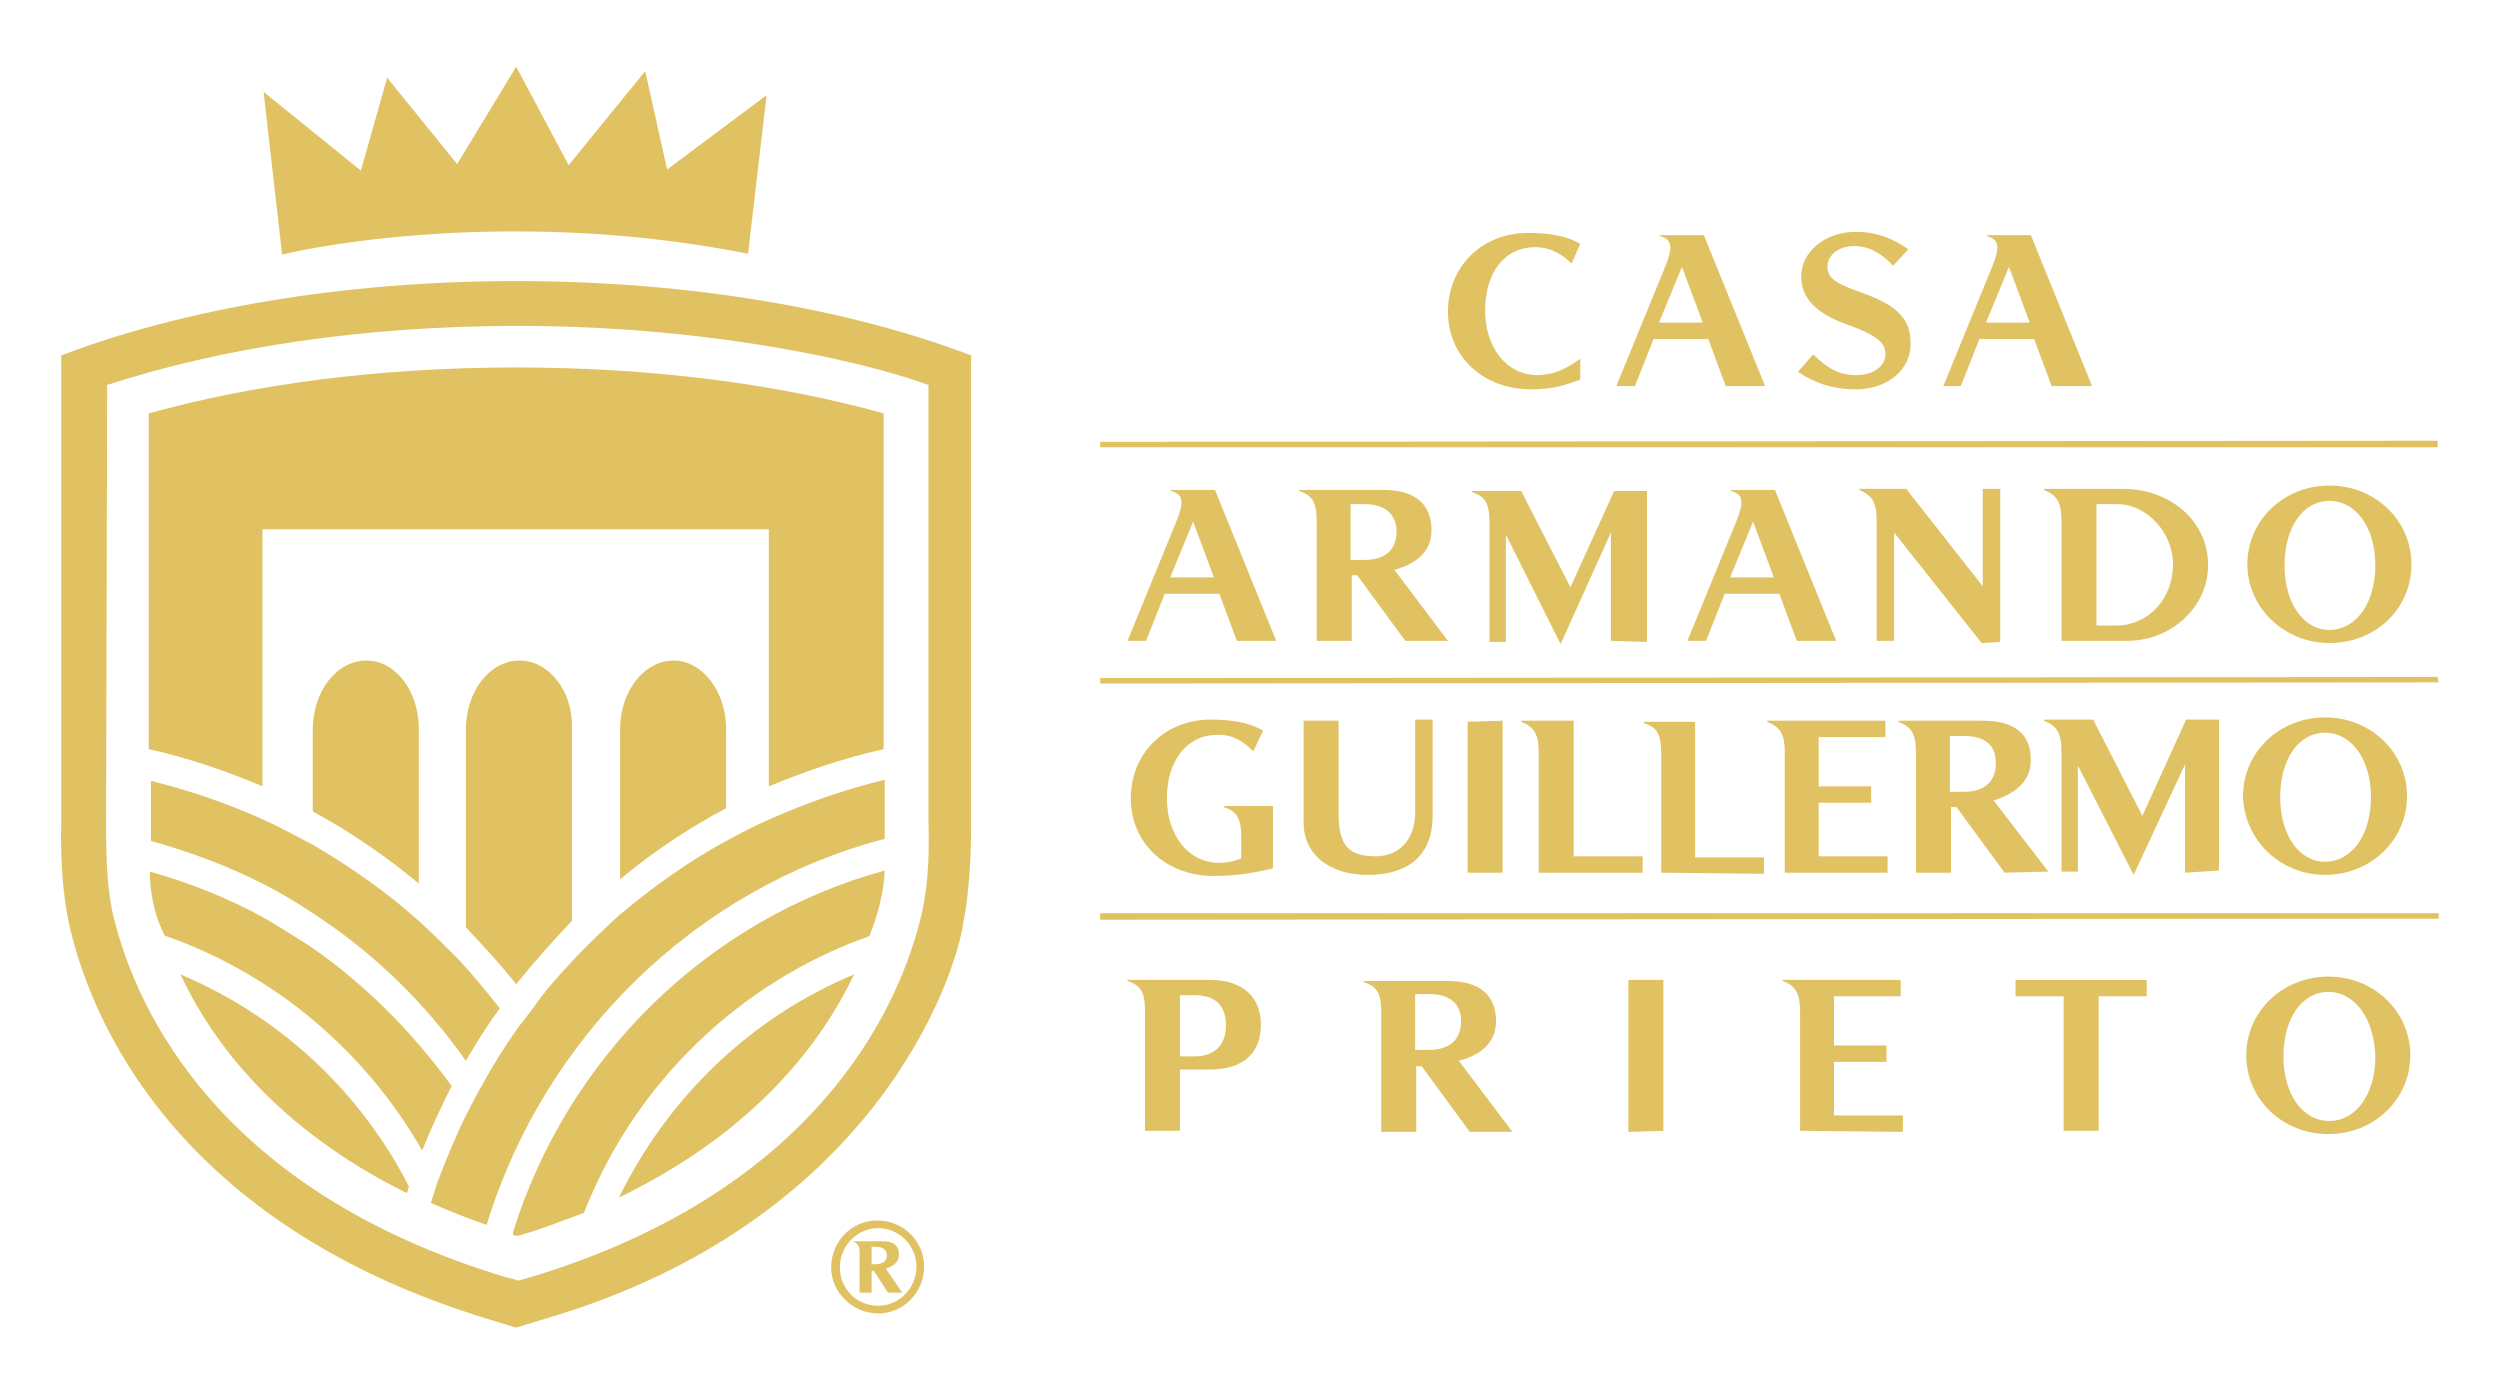
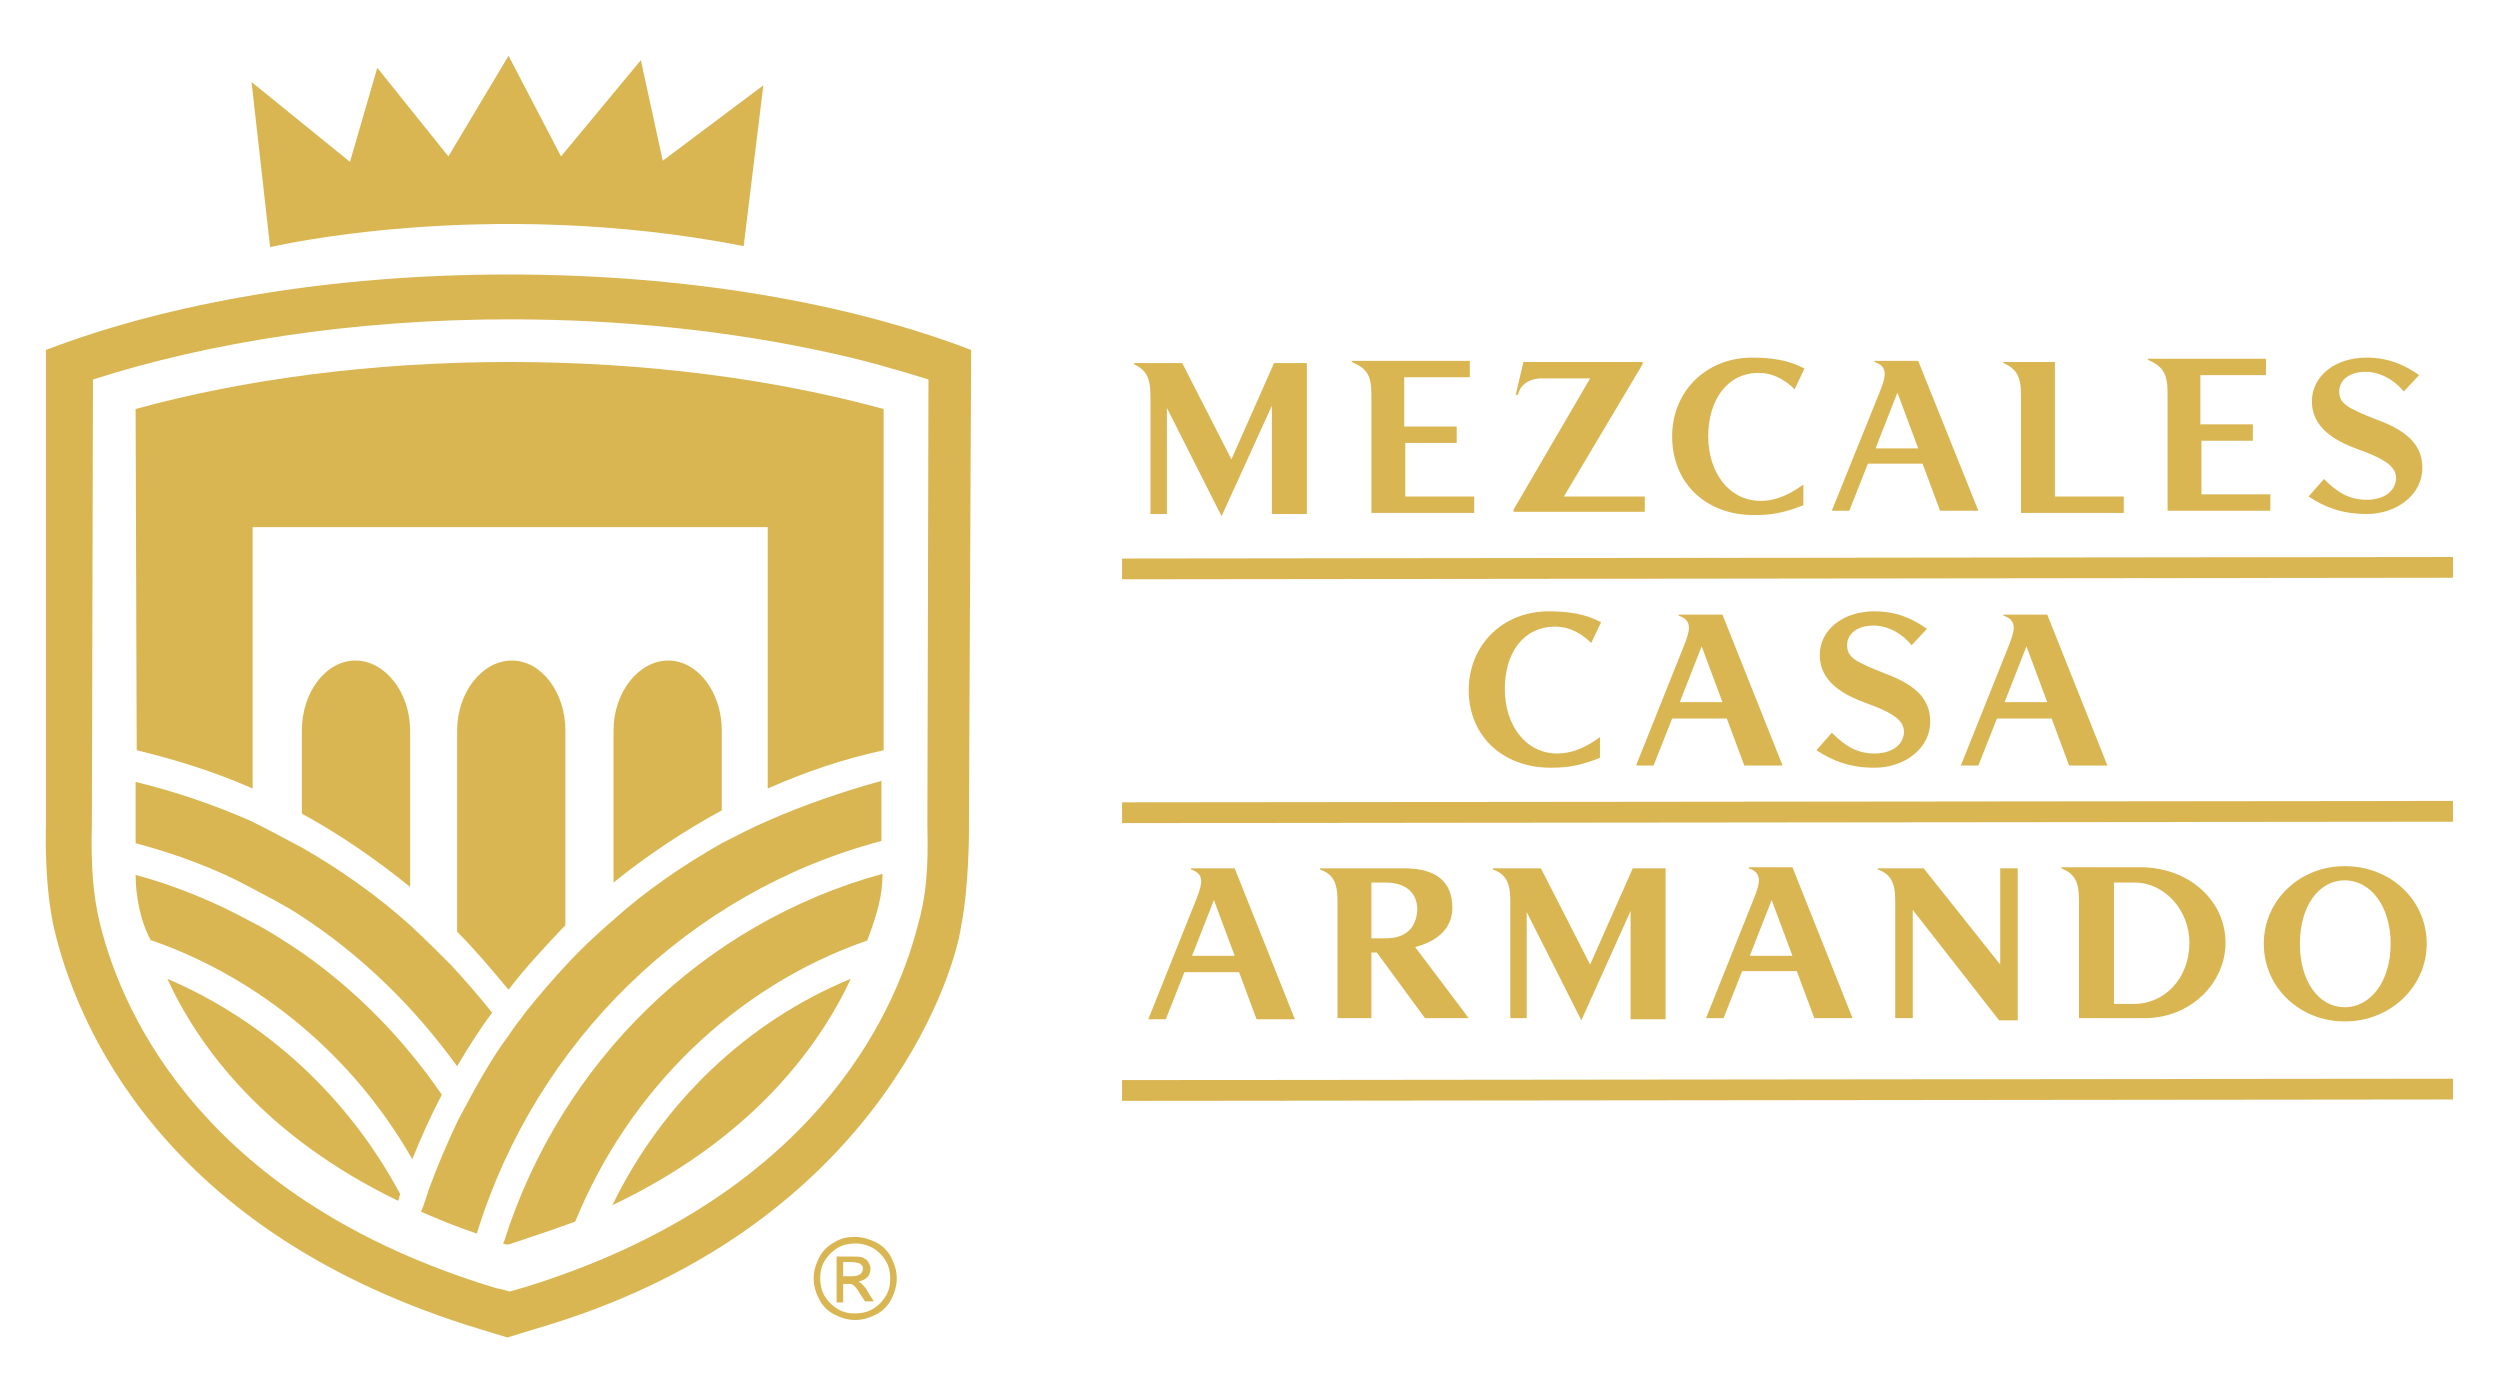
<svg xmlns="http://www.w3.org/2000/svg" version="1.1" id="Capa_1" x="0px" y="0px" viewBox="0 0 228.6 127.5" style="enable-background:new 0 0 228.6 127.5;" xml:space="preserve">
  <style type="text/css">
- 	.st0{fill:#E1C263;}
+ 	.st0{fill:#D9B652;}
</style>
  <g>
    <g>
      <g>
-         <path class="st0" d="M109.1,47.7l-2.1,5.1l4,0L109.1,47.7z M113.1,58.6l-1.6-4.3l-5,0l-1.7,4.3l-1.7,0l4.5-11     c0.6-1.5,0.7-2.4-0.5-2.7l0-0.1l4,0l5.6,13.8L113.1,58.6z" />
-         <path class="st0" d="M124.8,46.1l-1.3,0l0,5.1l1.3,0c1.8,0,2.9-0.9,2.9-2.6C127.7,47,126.6,46.1,124.8,46.1 M128.5,58.6l-4.4-6     c0,0,0.1,0-0.5,0l0,6l-3.2,0l0-10.9c0-1.8-0.4-2.4-1.6-2.8l0-0.1l7.7,0c2.9,0,4.4,1.3,4.4,3.7c0,2-1.5,3.1-3.4,3.6l4.9,6.5     L128.5,58.6z" />
-         <path class="st0" d="M147.3,58.6l0-9.9l-4.6,10.2l-5-10l0,9.8l-1.5,0l0-10.9c0-1.8-0.4-2.4-1.6-2.8l0-0.1l4.5,0l4.5,8.8l4-8.8     l3,0l0,13.8L147.3,58.6z" />
-         <path class="st0" d="M160.3,47.7l-2.1,5.1l4,0L160.3,47.7z M164.3,58.6l-1.6-4.3l-5,0l-1.7,4.3l-1.7,0l4.5-11     c0.6-1.5,0.7-2.4-0.5-2.7l0-0.1l4,0l5.6,13.8L164.3,58.6z" />
-         <path class="st0" d="M181.2,58.8l-8-10.1l0,9.9l-1.6,0l0-10.9c0-1.8-0.4-2.4-1.6-2.9l0-0.1l4.3,0l7,8.9l0-8.9l1.6,0l0,14     L181.2,58.8z" />
-         <path class="st0" d="M193.6,46.1l-1.9,0l0,11.1l1.8,0c2.9,0,5.2-2.4,5.2-5.6C198.7,48.7,196.3,46.1,193.6,46.1 M194.5,58.6l-6,0     l0-10.9c0-1.8-0.4-2.4-1.6-2.9l0-0.1l7.2,0c4.4,0,7.8,3,7.8,6.9C202,55.3,198.7,58.6,194.5,58.6" />
-         <path class="st0" d="M213,45.8c-2.4,0-4.1,2.4-4.1,5.9c0,3.4,1.7,5.9,4.1,5.9c2.4,0,4.2-2.4,4.2-5.9     C217.2,48.2,215.4,45.8,213,45.8 M213,58.8c-4.1,0-7.5-3.2-7.5-7.2c0-4,3.3-7.2,7.5-7.2c4.2,0,7.5,3.2,7.5,7.2     C220.5,55.7,217.2,58.8,213,58.8" />
-         <path class="st0" d="M109.2,91l-1.3,0l0,5.6l1.3,0c1.8,0,2.9-1,2.9-2.8C112.1,91.9,111.1,91,109.2,91 M110.6,97.8l-2.7,0l0,5.6     l-3.2,0l0-10.9c0-1.8-0.4-2.4-1.6-2.8l0-0.1l7.5,0c3.3,0,4.7,1.8,4.7,4.1C115.3,96,114,97.8,110.6,97.8" />
-         <path class="st0" d="M130.7,90.9l-1.3,0l0,5.1l1.3,0c1.8,0,2.9-0.9,2.9-2.6C133.6,91.8,132.6,90.9,130.7,90.9 M134.4,103.5     l-4.4-6c0,0,0.1,0-0.5,0l0,6l-3.2,0l0-10.9c0-1.8-0.4-2.4-1.6-2.8l0-0.1l7.7,0c2.9,0,4.4,1.3,4.4,3.7c0,2-1.5,3.1-3.4,3.6     l4.9,6.5L134.4,103.5z" />
-         <polygon class="st0" points="148.9,103.5 148.9,89.6 152.1,89.6 152.1,103.4    " />
-         <path class="st0" d="M164.6,103.4l0-10.9c0-1.8-0.5-2.4-1.6-2.8l0-0.1l10.8,0l0,1.5l-6.1,0l0,4.5l4.8,0l0,1.5l-4.8,0l0,4.9l6.3,0     l0,1.5L164.6,103.4z" />
-         <polygon class="st0" points="191.9,91.1 191.9,103.4 188.7,103.4 188.7,91.1 184.3,91.1 184.3,89.6 196.3,89.6 196.3,91.1    " />
-         <path class="st0" d="M212.9,90.7c-2.4,0-4.1,2.4-4.1,5.9c0,3.4,1.7,5.9,4.2,5.9c2.4,0,4.2-2.4,4.2-5.9     C217.1,93.1,215.3,90.7,212.9,90.7 M212.9,103.7c-4.2,0-7.5-3.2-7.5-7.2c0-4,3.3-7.2,7.5-7.2c4.2,0,7.5,3.2,7.5,7.2     C220.4,100.5,217.1,103.7,212.9,103.7" />
-         <path class="st0" d="M111,80.1c-4.4,0-7.6-3-7.6-7.1c0-4.1,3.1-7.2,7.3-7.2c2.9,0,4,0.6,4.8,1l-0.9,1.9c-0.7-0.7-1.8-1.6-3.3-1.5     c-2.8,0-4.6,2.4-4.6,5.8c0,3.3,1.9,5.9,4.8,5.9c1,0,1.7-0.3,2-0.4l0-1.9c0-1.8-0.4-2.4-1.6-2.8l0-0.1l4.5,0l0,5.7     C114.8,79.8,113,80.1,111,80.1" />
-         <path class="st0" d="M125.1,80c-3.6,0-5.9-1.9-5.9-4.8l0-9.3l3.2,0l0,8.5c0,3,1,3.9,3.4,3.9c2.1,0,3.6-1.5,3.6-4l0-8.5l1.6,0     l0,8.8C131,78.6,128.3,80,125.1,80" />
-         <polygon class="st0" points="134.2,79.8 134.2,66 137.4,65.9 137.4,79.8    " />
-         <path class="st0" d="M140.7,79.8l0-10.9c0-1.8-0.4-2.4-1.6-2.9l0-0.1l4.8,0l0,12.4l6.3,0l0,1.5L140.7,79.8z" />
-         <path class="st0" d="M151.9,79.8l0-10.9c0-1.8-0.4-2.4-1.6-2.8l0-0.1h4.7l0,12.4l6.3,0l0,1.5L151.9,79.8z" />
-         <path class="st0" d="M163.2,79.8l0-10.9c0-1.8-0.4-2.4-1.6-2.9l0-0.1l10.8,0l0,1.5l-6.1,0l0,4.5l4.8,0l0,1.5l-4.8,0l0,4.9l6.3,0     l0,1.5L163.2,79.8z" />
-         <path class="st0" d="M179.6,67.3l-1.3,0l0,5.1l1.3,0c1.8,0,2.9-0.9,2.9-2.6C182.5,68.1,181.5,67.3,179.6,67.3 M183.3,79.8l-4.4-6     c0,0,0.1,0-0.5,0l0,6l-3.2,0l0-10.9c0-1.8-0.4-2.4-1.6-2.9l0-0.1l7.7,0c2.9,0,4.4,1.2,4.4,3.6c0,2-1.5,3.1-3.4,3.7l5,6.5     L183.3,79.8z" />
-         <path class="st0" d="M199.8,79.8l0-9.9L195.1,80l-5.1-10v9.7l-1.5,0l0-10.9c0-1.8-0.4-2.4-1.6-2.9l0-0.1l4.5,0l4.5,8.8l4-8.8l3,0     l0,13.8L199.8,79.8z" />
-         <path class="st0" d="M212.6,67c-2.4,0-4.1,2.4-4.1,5.9c0,3.4,1.7,5.9,4.1,5.9c2.4,0,4.2-2.4,4.2-5.9C216.8,69.4,215,67,212.6,67      M212.6,80c-4.1,0-7.4-3.2-7.5-7.2c0-4,3.3-7.2,7.5-7.2c4.2,0,7.5,3.2,7.5,7.2C220.1,76.8,216.8,80,212.6,80" />
-         <polygon class="st0" points="100.6,40.9 100.6,40.4 222.9,40.3 222.9,40.9    " />
-         <polygon class="st0" points="100.6,62.5 100.6,62 222.9,61.9 223,62.4    " />
-         <polygon class="st0" points="100.6,84.1 100.6,83.5 223,83.5 223,84    " />
-         <path class="st0" d="M143.7,24.1c-0.7-0.7-1.8-1.5-3.3-1.5c-2.9,0-4.6,2.4-4.6,5.8c0,3.3,1.9,5.9,4.8,5.9c1,0,2.3-0.3,3.9-1.5     l0,1.9c-1.8,0.7-2.9,0.9-4.5,0.9c-4.4,0-7.6-3-7.6-7.1c0-4.1,3.1-7.2,7.3-7.2c2.9,0,4.1,0.6,4.8,1L143.7,24.1z" />
-         <path class="st0" d="M153.8,24.4l-2.1,5.1l4,0L153.8,24.4z M157.8,35.3l-1.6-4.3l-5,0l-1.7,4.3l-1.7,0l4.5-11     c0.6-1.5,0.7-2.4-0.5-2.7l0-0.1l4,0l5.6,13.8L157.8,35.3z" />
-         <path class="st0" d="M169.7,35.6c-2.2,0-3.8-0.6-5.3-1.6l1.4-1.6c1.2,1.2,2.3,1.9,3.9,1.9c1.6,0,2.7-0.8,2.7-1.9     c0-1-0.6-1.7-3.7-2.8c-2.7-1-4-2.4-4-4.3c0-2.3,2.2-4.1,5-4.1c2.3,0,3.8,0.9,4.8,1.6l-1.4,1.5c-0.9-1-2.1-1.8-3.5-1.8     c-1.4,0-2.4,0.7-2.5,1.8c0,1.2,0.7,1.6,3.5,2.6c3,1.1,4.1,2.4,4.1,4.4C174.8,33.8,172.6,35.6,169.7,35.6" />
-         <path class="st0" d="M183.7,24.4l-2.1,5.1l4,0L183.7,24.4z M187.6,35.3l-1.6-4.3l-5,0l-1.7,4.3l-1.6,0l4.5-11     c0.6-1.5,0.7-2.4-0.5-2.7l0-0.1l4,0l5.6,13.8L187.6,35.3z" />
-         <path class="st0" d="M28.6,83.5C34,87,38.8,91.6,42.6,97c1-1.7,2-3.3,3.1-4.8c-1.2-1.5-2.4-3-3.7-4.4c-1.2-1.2-2.4-2.4-3.6-3.5     c-3-2.7-6.3-5-9.7-7c-1.5-0.8-3-1.6-4.5-2.3c-3.3-1.5-6.8-2.7-10.4-3.6l0,5.5c3.6,1,7.1,2.3,10.4,4     C25.6,81.6,27.1,82.5,28.6,83.5" />
-         <path class="st0" d="M13.6,37.8c9.7-2.7,21.2-4.2,33.6-4.2c12.4,0,23.9,1.5,33.6,4.2l0,30.7c-3.6,0.8-7.1,2-10.5,3.4l0-23.5     l-46.3,0l0,23.5c-3.3-1.4-6.8-2.6-10.4-3.4L13.6,37.8z" />
-         <path class="st0" d="M61.6,60.4c-2.7,0-4.9,2.8-4.9,6.3l0,13.7c3-2.5,6.3-4.7,9.7-6.5v-7.2C66.4,63.2,64.2,60.4,61.6,60.4" />
-         <path class="st0" d="M47.5,60.4c-2.7,0-4.9,2.8-4.9,6.3l0,18.1c1.6,1.7,3.2,3.4,4.6,5.2c1.6-2,3.3-3.9,5.1-5.8l0-17.6     C52.4,63.2,50.2,60.4,47.5,60.4" />
-         <path class="st0" d="M33.5,60.4c-2.7,0-4.9,2.8-4.9,6.3l0,7.5c3.5,1.9,6.7,4.1,9.7,6.6l0-14.1C38.3,63.2,36.2,60.4,33.5,60.4" />
-         <path class="st0" d="M84.9,75.2c0.1,3.7-0.1,6.4-0.8,9.1c-2.1,8.1-9.5,24.5-35.3,32.4c0,0-0.7,0.2-1.4,0.4     c-0.6-0.2-1.1-0.3-1.1-0.3C20,108.9,12.6,92.4,10.5,84.3c-0.7-2.6-0.8-5.5-0.8-9.1l0.1-40c10.4-3.4,23.4-5.4,37.5-5.4     c10.3,0,20,1.1,28.5,2.9c3.2,0.7,6.3,1.5,9.1,2.5L84.9,75.2z M88.8,32.5c-11-4.2-25.6-6.8-41.6-6.8c-16,0-30.6,2.6-41.6,6.8     l0,42.8c0,0-0.2,4.9,0.7,9.1c1.9,8.7,9.7,27.6,38.6,36.3l2.3,0.7l2.6-0.8c30.1-8.8,37.6-31.2,38.3-36.3c0.7-3.5,0.7-8.3,0.7-8.3     l0-0.7L88.8,32.5z" />
-         <path class="st0" d="M68.4,23.2l1.7-14.5l-9.1,6.8l-2-9L52,15.1l-4.8-9L41.8,15l-6.4-7.9L33,15.6l-8.9-7.2l1.7,14.9     C25.8,23.2,45.2,18.6,68.4,23.2" />
-         <path class="st0" d="M78.1,89.1c-9.4,3.9-17,11.2-21.5,20.4l0,0C69,103.5,75.1,95.4,78.1,89.1" />
-         <path class="st0" d="M53.2,110.9C53.2,110.9,53.2,110.9,53.2,110.9L53.2,110.9C53.2,110.9,53.2,110.9,53.2,110.9" />
-         <path class="st0" d="M46.9,112.7l0,0.2c0.2,0.1,0.3,0.1,0.5,0.1c2.1-0.6,4.1-1.4,6-2.1l0,0C58,99.1,67.6,89.8,79.5,85.6     c0.9-2.3,1.3-4.1,1.4-6C64.8,84,51.9,96.6,46.9,112.7" />
-         <path class="st0" d="M70.4,74.9c-1.4,0.6-2.7,1.3-4,2c-3.5,1.9-6.7,4.2-9.8,6.8c-1.4,1.3-2.8,2.6-4.1,4c-1.3,1.4-2.6,2.8-3.7,4.4     c-0.5,0.7-1.1,1.4-1.6,2.1c-1.1,1.6-2.2,3.3-3.1,5c-0.5,0.8-0.9,1.7-1.4,2.6c-1,2-1.9,4.2-2.7,6.3c-0.2,0.6-0.4,1.3-0.6,1.9     c1.6,0.7,3.3,1.4,5.1,2c5.3-17.3,19.2-30.8,36.4-35.3l0-5.4C77.2,72.2,73.8,73.4,70.4,74.9" />
-         <path class="st0" d="M15.1,85.6C15.1,85.6,15.1,85.6,15.1,85.6L15.1,85.6C15.1,85.6,15.1,85.6,15.1,85.6" />
-         <polyline class="st0" points="15.7,87.3 15.7,87.3 15.7,87.3    " />
-         <path class="st0" d="M16.5,89.1C16.5,89.1,16.5,89.1,16.5,89.1c2.9,6.2,8.8,14.1,20.7,20c0.1-0.2,0.1-0.4,0.2-0.6     C32.9,99.7,25.5,92.9,16.5,89.1" />
-         <path class="st0" d="M28.6,86.7c-1.5-1-3-1.9-4.5-2.8c-3.3-1.8-6.8-3.2-10.4-4.2c0,0,0,0,0,0h0c0,1.8,0.4,4.1,1.4,5.9l0.1,0     c9.9,3.5,18.2,10.5,23.4,19.6c0.8-2,1.7-3.9,2.7-5.9C37.8,94.5,33.5,90.1,28.6,86.7" />
-         <path class="st0" d="M80.1,114l-0.4,0l0,1.6l0.4,0c0.6,0,1-0.3,1-0.8C81.1,114.3,80.7,114,80.1,114 M81.2,118.2l-1.3-2l-0.2,0     l0,2l-1.1,0l0-3.7c0-0.6-0.2-0.8-0.6-1l0,0l2.7,0c1,0,1.5,0.4,1.5,1.2c0,0.7-0.5,1.1-1.2,1.3l1.5,2.2L81.2,118.2z M80.3,112.3     c-1.9,0-3.5,1.6-3.5,3.6c0,2,1.6,3.5,3.5,3.5c1.9,0,3.5-1.6,3.5-3.6C83.8,113.9,82.2,112.3,80.3,112.3 M80.3,120.1     c-2.3,0-4.3-1.9-4.3-4.2c0-2.4,1.9-4.3,4.2-4.3c2.4,0,4.3,1.9,4.3,4.2C84.5,118.2,82.6,120.1,80.3,120.1" />
+         <g>
+           <path class="st0" d="M27.6,83.8c5.5,3.6,10.3,8.3,14.2,13.7c1-1.7,2-3.3,3.2-4.9c-1.2-1.5-2.5-3-3.8-4.4      c-1.2-1.2-2.4-2.4-3.7-3.6c-3-2.7-6.4-5.1-9.9-7.1c-1.5-0.8-3-1.6-4.6-2.4c-3.4-1.5-6.9-2.7-10.6-3.6l0,5.6      c3.7,1,7.3,2.3,10.6,4.1C24.5,82,26.1,82.8,27.6,83.8L27.6,83.8z" />
+           <path class="st0" d="M12.4,37.4c9.8-2.7,21.6-4.3,34.2-4.3c12.6,0,24.3,1.6,34.2,4.3l0,31.2c-3.7,0.8-7.2,2-10.6,3.5l0-23.9      l-47.1,0l0,23.9c-3.4-1.5-6.9-2.6-10.6-3.5L12.4,37.4z" />
+           <path class="st0" d="M61.1,60.4c-2.7,0-5,2.9-5,6.4l0,13.9c3.1-2.5,6.4-4.7,9.9-6.6v-7.3C66,63.3,63.8,60.4,61.1,60.4L61.1,60.4      z" />
+           <path class="st0" d="M46.8,60.4c-2.7,0-5,2.9-5,6.4l0,18.4c1.7,1.7,3.2,3.5,4.7,5.3c1.6-2.1,3.4-4,5.2-5.9l0-17.8      C51.7,63.3,49.5,60.4,46.8,60.4L46.8,60.4z" />
+           <path class="st0" d="M32.5,60.4c-2.7,0-4.9,2.9-4.9,6.4l0,7.6c3.5,1.9,6.8,4.2,9.9,6.7l0-14.3C37.5,63.3,35.2,60.4,32.5,60.4      L32.5,60.4z" />
+           <path class="st0" d="M84.8,75.5c0.1,3.8-0.1,6.5-0.9,9.2c-2.1,8.2-9.7,24.9-35.9,33c0,0-0.7,0.2-1.4,0.4      c-0.6-0.2-1.2-0.3-1.2-0.3c-26.5-8-34.1-24.8-36.2-33.1c-0.7-2.7-0.9-5.6-0.8-9.3l0.1-40.7c10.6-3.4,23.8-5.5,38.1-5.5      c10.5,0,20.3,1.1,29,3c3.3,0.7,6.4,1.6,9.3,2.5L84.8,75.5z M88.8,32c-11.2-4.3-26-6.9-42.3-6.9c-16.3,0-31.1,2.6-42.3,6.9      l0,43.5c0,0-0.2,5,0.7,9.2c2,8.8,9.9,28.1,39.2,36.9l2.3,0.7l2.6-0.8c30.6-8.9,38.2-31.8,38.9-36.9c0.7-3.5,0.7-8.5,0.7-8.5      l0-0.7L88.8,32z" />
+           <path class="st0" d="M68,22.5l1.8-14.7l-9.2,6.9l-2-9.2l-7.3,8.8l-4.8-9.2L41,14.3l-6.5-8.1L32,14.8l-9-7.3l1.7,15.1      C24.7,22.6,44.4,17.9,68,22.5L68,22.5z" />
+           <path class="st0" d="M77.8,89.5c-9.5,3.9-17.3,11.4-21.8,20.7l0,0C68.6,104.2,74.8,95.9,77.8,89.5L77.8,89.5z" />
+           <path class="st0" d="M52.6,111.7C52.6,111.7,52.6,111.7,52.6,111.7L52.6,111.7C52.6,111.7,52.6,111.7,52.6,111.7" />
+           <path class="st0" d="M46.1,113.5l-0.1,0.2c0.2,0.1,0.3,0.1,0.5,0.1c2.1-0.7,4.2-1.4,6.1-2.1l0,0c4.9-12,14.6-21.5,26.7-25.7      c0.9-2.4,1.4-4.1,1.4-6.1C64.3,84.4,51.3,97.1,46.1,113.5L46.1,113.5z" />
+           <path class="st0" d="M70.1,75.1c-1.4,0.6-2.7,1.3-4.1,2c-3.5,2-6.9,4.3-9.9,7c-1.5,1.3-2.9,2.6-4.2,4c-1.3,1.4-2.6,2.9-3.8,4.4      c-0.5,0.7-1.1,1.4-1.6,2.2c-1.2,1.6-2.2,3.3-3.2,5.1c-0.5,0.9-0.9,1.7-1.4,2.6c-1,2.1-1.9,4.2-2.7,6.4c-0.2,0.6-0.4,1.3-0.7,2      c1.6,0.7,3.3,1.4,5.1,2c5.4-17.6,19.5-31.3,37-35.9l0-5.5C77,72.4,73.5,73.6,70.1,75.1L70.1,75.1z" />
+           <path class="st0" d="M13.8,86C13.8,86,13.8,86,13.8,86L13.8,86C13.8,86,13.8,86,13.8,86" />
+           <polyline class="st0" points="14.4,87.7 14.4,87.7 14.4,87.7     " />
+           <path class="st0" d="M15.3,89.5C15.3,89.5,15.3,89.5,15.3,89.5c2.9,6.3,8.9,14.4,21.1,20.3c0.1-0.2,0.1-0.4,0.2-0.6      C31.9,100.4,24.4,93.4,15.3,89.5L15.3,89.5z" />
+           <path class="st0" d="M27.6,87.1c-1.5-1-3-2-4.6-2.8c-3.3-1.8-6.9-3.3-10.6-4.3c0,0,0,0,0,0h0c0,1.8,0.4,4.2,1.4,6l0.1,0      c10,3.5,18.5,10.7,23.8,20c0.8-2,1.7-4,2.7-5.9C36.9,95,32.6,90.6,27.6,87.1L27.6,87.1z" />
+         </g>
      </g>
+     </g>
+     <g>
+       <path class="st0" d="M78.2,113.1c0.6,0,1.3,0.2,1.9,0.5c0.6,0.3,1.1,0.8,1.4,1.4s0.5,1.2,0.5,1.9c0,0.7-0.2,1.3-0.5,1.9    c-0.3,0.6-0.8,1.1-1.4,1.4c-0.6,0.3-1.2,0.5-1.9,0.5c-0.7,0-1.3-0.2-1.9-0.5c-0.6-0.3-1.1-0.8-1.4-1.4c-0.3-0.6-0.5-1.2-0.5-1.9    c0-0.7,0.2-1.3,0.5-1.9c0.3-0.6,0.8-1.1,1.4-1.4C76.9,113.2,77.5,113.1,78.2,113.1z M78.2,113.7c-0.5,0-1.1,0.1-1.6,0.4    s-0.9,0.7-1.2,1.2c-0.3,0.5-0.4,1-0.4,1.6c0,0.5,0.1,1.1,0.4,1.6c0.3,0.5,0.7,0.9,1.2,1.2c0.5,0.3,1,0.4,1.6,0.4    c0.5,0,1.1-0.1,1.6-0.4s0.9-0.7,1.2-1.2c0.3-0.5,0.4-1,0.4-1.6c0-0.5-0.1-1.1-0.4-1.6c-0.3-0.5-0.7-0.9-1.2-1.2    C79.2,113.8,78.7,113.7,78.2,113.7z M76.5,119v-4.1h1.4c0.5,0,0.8,0,1,0.1c0.2,0.1,0.4,0.2,0.5,0.4c0.1,0.2,0.2,0.4,0.2,0.6    c0,0.3-0.1,0.6-0.3,0.8s-0.5,0.3-0.8,0.4c0.1,0.1,0.3,0.1,0.3,0.2c0.2,0.2,0.4,0.4,0.6,0.8l0.5,0.8h-0.8l-0.4-0.6    c-0.3-0.5-0.5-0.8-0.7-0.9c-0.1-0.1-0.3-0.1-0.5-0.1h-0.4v1.7H76.5z M77.1,116.7h0.8c0.4,0,0.6-0.1,0.8-0.2    c0.1-0.1,0.2-0.3,0.2-0.5c0-0.1,0-0.2-0.1-0.3c-0.1-0.1-0.2-0.2-0.3-0.2c-0.1,0-0.3-0.1-0.7-0.1h-0.7V116.7z" />
+     </g>
+     <g>
+       <path class="st0" d="M105,93.2l1.6,0l1.7-4.3l5,0l1.6,4.3l3.5,0l-5.5-13.8l-4,0l0,0.1c1.2,0.4,1.1,1.2,0.5,2.7L105,93.2z     M111,82.3l1.9,5.1l-3.9,0L111,82.3z" />
+       <path class="st0" d="M132.8,83c0-2.4-1.5-3.6-4.4-3.6l-7.7,0l0,0.1c1.1,0.4,1.6,1.1,1.6,2.8l0,10.8l3.1,0l0-6c0.4,0,0.5,0,0.5,0    l4.4,6l4,0l-4.9-6.5C131.3,86.1,132.8,85,132.8,83z M126.7,85.8l-1.3,0l0-5.1l1.3,0c1.8,0,2.9,0.9,2.9,2.5    C129.5,84.9,128.5,85.8,126.7,85.8z" />
+       <path class="st0" d="M149.1,83.3l0,9.9l3.2,0l0-13.8l-3,0l-3.9,8.8l-4.5-8.8l-4.4,0l0,0.1c1.1,0.4,1.6,1.1,1.6,2.8l0,10.8l1.5,0    l0-9.7l5,9.9L149.1,83.3z" />
+       <path class="st0" d="M156,93.1l1.6,0l1.7-4.3l5,0l1.6,4.3l3.5,0l-5.5-13.8l-4,0l0,0.1c1.2,0.4,1.1,1.2,0.5,2.7L156,93.1z     M162,82.3l1.9,5.1l-3.9,0L162,82.3z" />
+       <path class="st0" d="M171.7,79.4l0,0.1c1.1,0.4,1.6,1.1,1.6,2.8l0,10.8l1.6,0l0-9.9l7.9,10.1l1.7,0l0-13.9l-1.6,0l0,8.8l-7-8.8    L171.7,79.4z" />
+       <path class="st0" d="M190.1,82.3l0,10.8l6,0c4.2,0,7.4-3.2,7.4-6.9c0-3.9-3.4-6.9-7.8-6.9l-7.2,0l0,0.1    C189.7,79.9,190.1,80.6,190.1,82.3z M195.2,80.7c2.7,0,5,2.5,5,5.5c0,3.2-2.2,5.6-5.1,5.6l-1.8,0l0-11.1L195.2,80.7z" />
+       <path class="st0" d="M221.9,86.3c0-4-3.3-7.1-7.5-7.1c-4.1,0-7.4,3.1-7.4,7.1c0,4,3.3,7.1,7.4,7.1    C218.6,93.4,221.9,90.2,221.9,86.3z M210.3,86.3c0-3.4,1.7-5.8,4.1-5.8c2.4,0,4.2,2.4,4.2,5.8c0,3.4-1.8,5.8-4.2,5.8    C212,92.1,210.3,89.7,210.3,86.3z" />
+       <rect x="102.6" y="51" transform="matrix(1 -1.155058e-03 1.155058e-03 1 -5.987790e-02 0.1889)" class="st0" width="121.7" height="1.9" />
+       <rect x="102.6" y="73.3" transform="matrix(1 -1.045584e-03 1.045584e-03 1 -7.758640e-02 0.171)" class="st0" width="121.7" height="1.9" />
+       <rect x="102.6" y="98.7" transform="matrix(1 -1.045584e-03 1.045584e-03 1 -0.1041 0.171)" class="st0" width="121.7" height="1.9" />
+       <path class="st0" d="M142.2,57.3c1.5,0,2.6,0.8,3.3,1.5l0.9-1.9c-0.8-0.4-2-1-4.8-1c-4.2,0-7.3,3.1-7.3,7.2c0,4.2,3.1,7.1,7.5,7.1    c1.6,0,2.7-0.2,4.5-0.9l0-1.9c-1.6,1.2-2.9,1.5-3.9,1.5c-2.9,0-4.8-2.6-4.8-5.9C137.6,59.7,139.3,57.3,142.2,57.3z" />
+       <path class="st0" d="M149.6,70l1.6,0l1.7-4.3l5,0l1.6,4.3l3.5,0l-5.5-13.8l-4,0l0,0.1c1.2,0.4,1.1,1.2,0.5,2.7L149.6,70z     M155.6,59.1l1.9,5.1l-3.9,0L155.6,59.1z" />
+       <path class="st0" d="M171.4,68.9c-1.6,0-2.7-0.7-3.9-1.9l-1.4,1.6c1.5,1,3.1,1.6,5.3,1.6c2.8,0,5.1-1.8,5.1-4.2    c0-1.9-1.1-3.3-4.1-4.4c-2.8-1.1-3.5-1.5-3.5-2.6c0-1.1,1-1.8,2.4-1.8c1.4,0,2.7,0.8,3.5,1.8l1.4-1.5c-1-0.7-2.5-1.6-4.8-1.6    c-2.9,0-5,1.7-5,4c0,1.9,1.3,3.3,4,4.3c3.1,1.1,3.7,1.8,3.7,2.8C174,68.2,172.9,68.9,171.4,68.9z" />
+       <path class="st0" d="M179.3,70l1.6,0l1.7-4.3l5,0l1.6,4.3l3.5,0l-5.5-13.8l-4,0l0,0.1c1.2,0.4,1.1,1.2,0.5,2.7L179.3,70z     M185.3,59.1l1.9,5.1l-3.9,0L185.3,59.1z" />
+       <path class="st0" d="M105.2,36.2l0,10.8l1.5,0l0-9.7l5,9.9l4.6-10.1l0,9.9l3.2,0l0-13.8l-3,0l-3.9,8.8l-4.5-8.8l-4.4,0l0,0.1    C104.7,33.8,105.2,34.4,105.2,36.2z" />
+       <path class="st0" d="M125.4,36.1l0,10.8l9.4,0l0-1.5l-6.3,0l0-4.9l4.7,0l0-1.5l-4.8,0l0-4.5l6,0l0-1.5l-10.8,0l0,0.1    C125,33.7,125.4,34.3,125.4,36.1z" />
+       <path class="st0" d="M160.4,47.1c1.6,0,2.7-0.2,4.5-0.9l0-1.9c-1.6,1.2-2.9,1.5-3.9,1.5c-2.9,0-4.8-2.6-4.8-5.9    c0-3.4,1.8-5.8,4.6-5.8c1.5,0,2.6,0.8,3.3,1.5l0.9-1.9c-0.8-0.4-2-1-4.8-1c-4.2,0-7.3,3.1-7.3,7.2C152.9,44.2,156,47.1,160.4,47.1    z" />
+       <path class="st0" d="M167.5,46.7l1.6,0l1.7-4.3l5,0l1.6,4.3l3.5,0L175.4,33l-4,0l0,0.1c1.2,0.4,1.1,1.2,0.5,2.7L167.5,46.7z     M173.5,35.9l1.9,5.1l-3.9,0L173.5,35.9z" />
+       <path class="st0" d="M184.8,36.1l0,10.8l9.4,0l0-1.5l-6.3,0l0-12.3h-4.7l0,0.1C184.3,33.7,184.8,34.3,184.8,36.1z" />
+       <path class="st0" d="M198.2,35.9l0,10.8l9.4,0l0-1.5l-6.3,0l0-4.9l4.7,0l0-1.5l-4.8,0l0-4.5l6,0l0-1.5l-10.8,0l0,0.1    C197.8,33.5,198.2,34.2,198.2,35.9z" />
+       <path class="st0" d="M216.4,45.7c-1.6,0-2.7-0.7-3.9-1.9l-1.4,1.6c1.5,1,3.1,1.6,5.3,1.6c2.8,0,5.1-1.8,5.1-4.2    c0-1.9-1.1-3.3-4.1-4.4c-2.8-1.1-3.5-1.5-3.5-2.6c0-1.1,1-1.8,2.4-1.8c1.4,0,2.7,0.8,3.5,1.8l1.4-1.5c-1-0.7-2.5-1.6-4.8-1.6    c-2.9,0-5,1.7-5,4c0,1.9,1.3,3.3,4,4.3c3.1,1.1,3.7,1.8,3.7,2.8C219,45,217.9,45.7,216.4,45.7z" />
+       <path class="st0" d="M150.4,45.4H143l7.2-12.1v-0.2h-10.9l-0.7,3h0.2c0.2-0.9,1-1.5,2.2-1.5h4.4l-7,12v0.2h12L150.4,45.4z" />
    </g>
  </g>
</svg>
